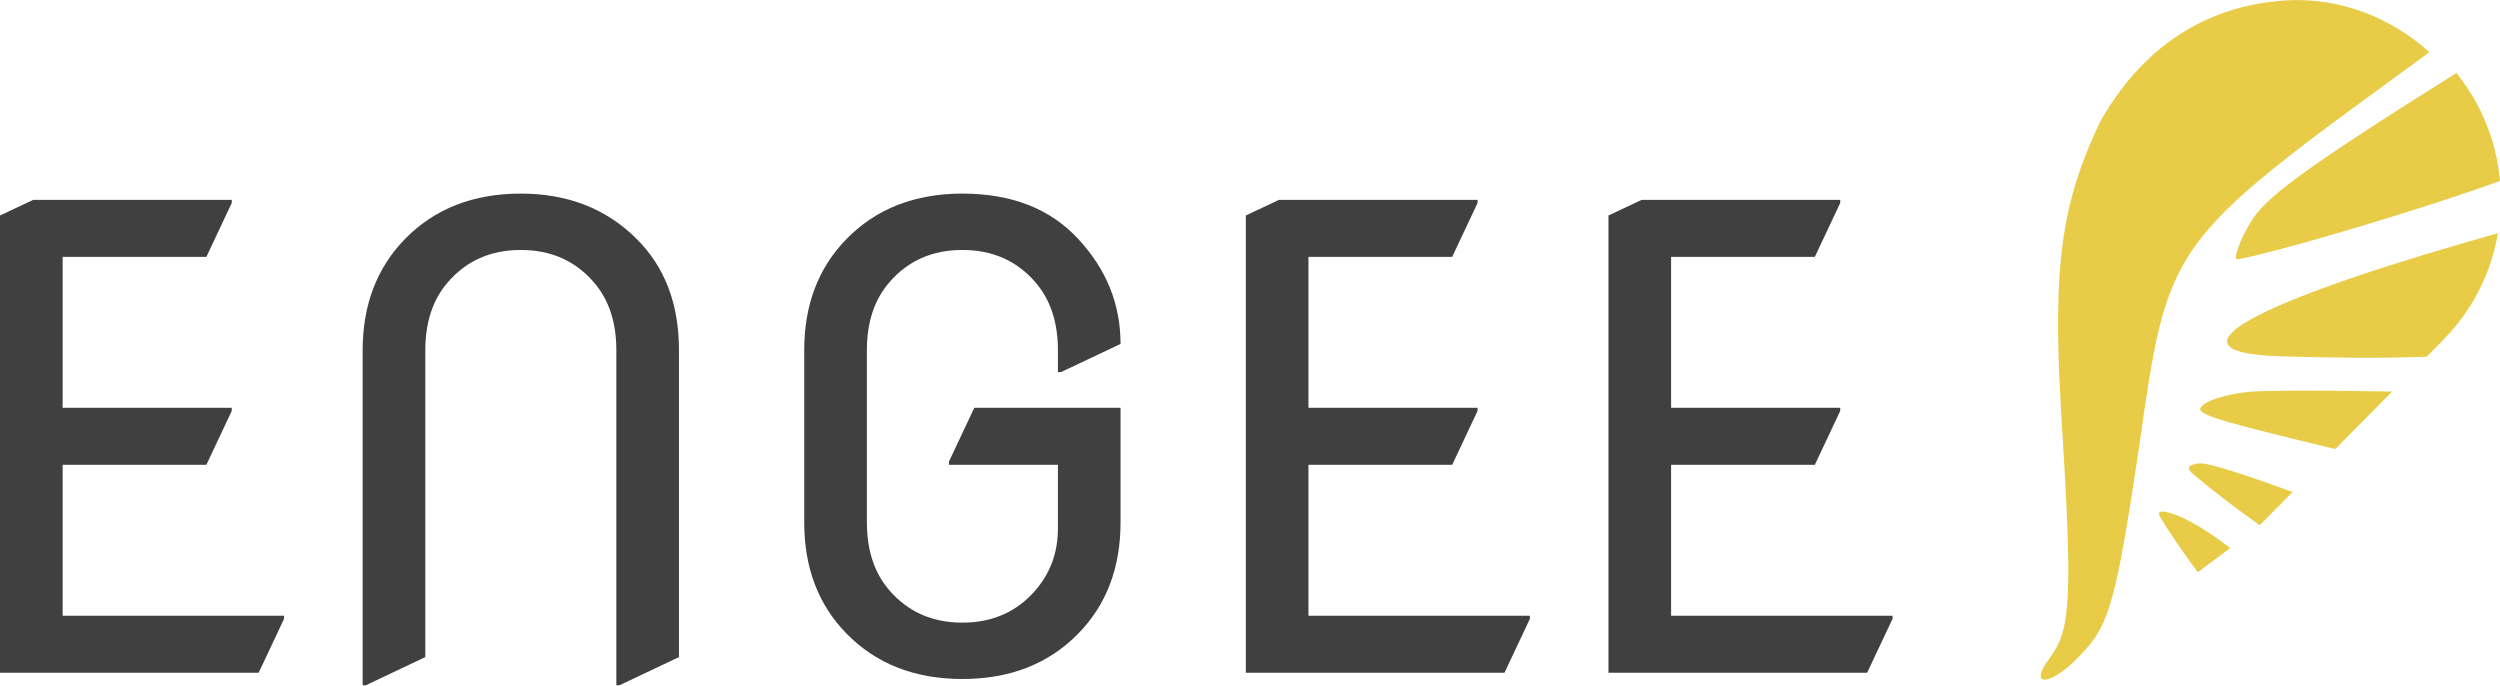
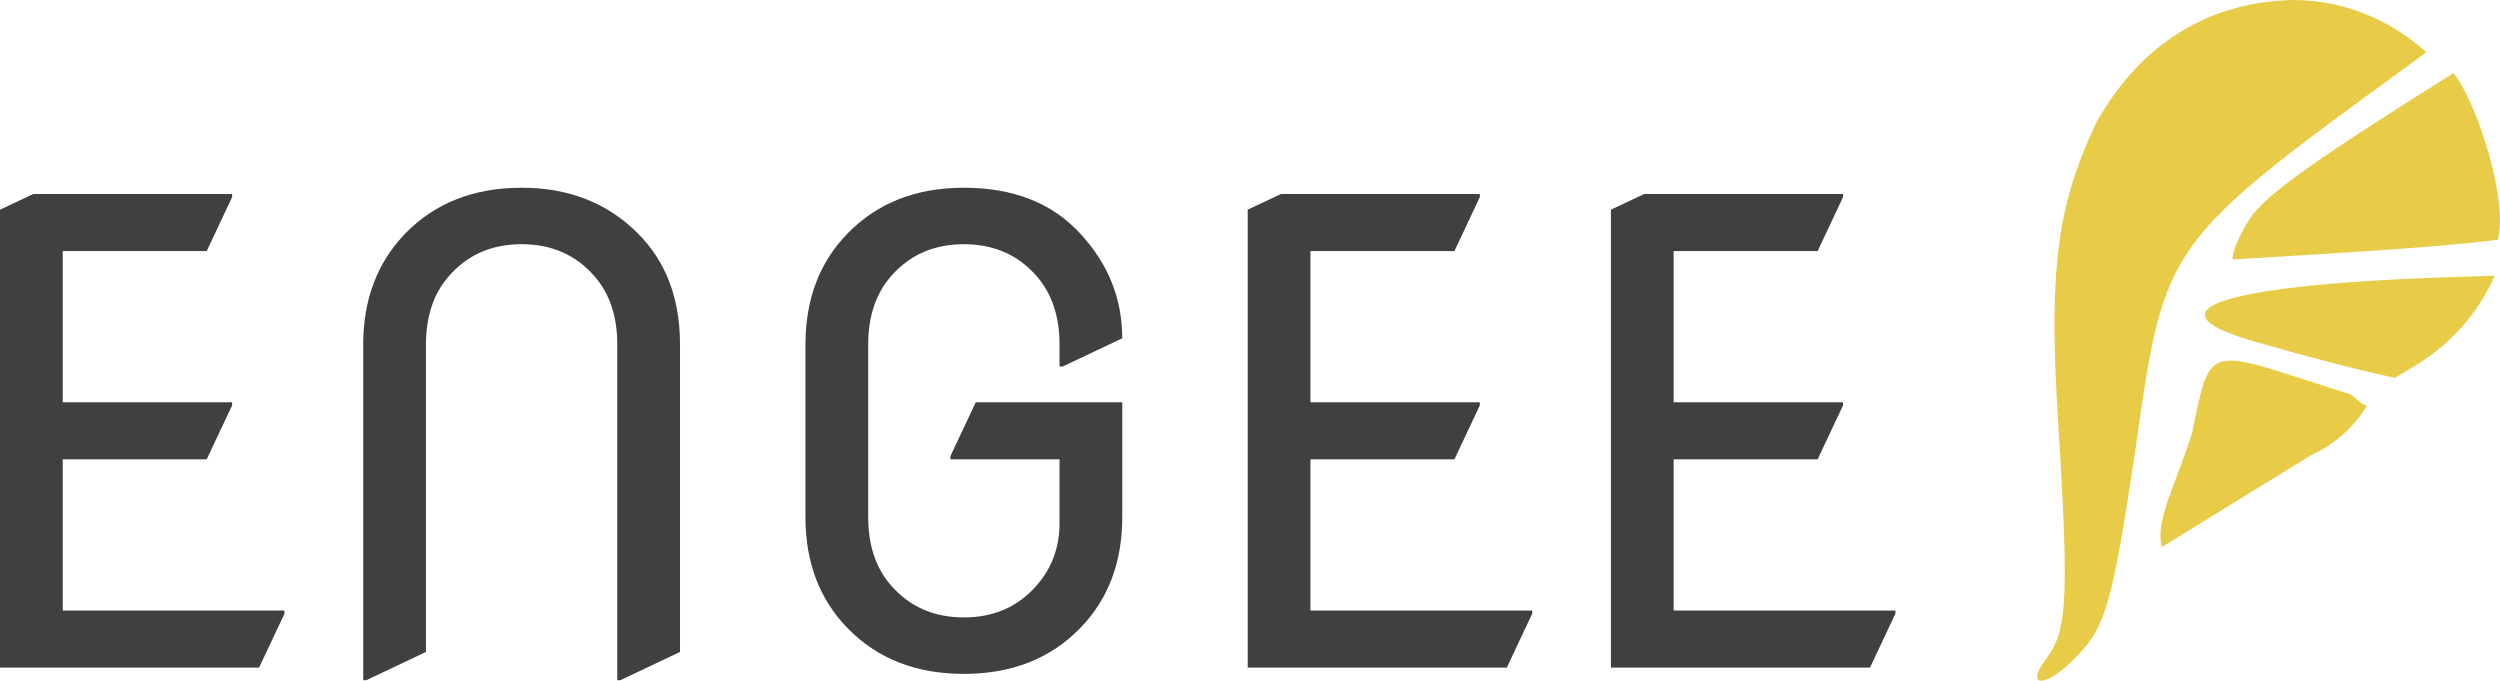
- <svg xmlns="http://www.w3.org/2000/svg" width="218.892" height="60" viewBox="0 0 218.892 60" fill="none" version="1.1" id="svg3923">
+ <svg xmlns="http://www.w3.org/2000/svg" width="218.558" height="59.509" viewBox="0 0 218.558 59.509" fill="none" version="1.1" id="svg3923">
  <defs id="defs3927" />
-   <path d="m 0,58.903 v -40.034 l 2.907,-1.371 h 17.385 v 0.274 l -2.221,4.716 H 5.484 v 13.217 h 14.807 v 0.274 l -2.221,4.716 H 5.484 v 13.217 h 19.386 v 0.274 l -2.221,4.716 z m 31.753,1.097 V 30.66 c 0,-3.949 1.234,-7.193 3.702,-9.734 2.596,-2.651 5.978,-3.976 10.146,-3.976 4.113,0 7.495,1.325 10.146,3.976 2.468,2.45 3.702,5.694 3.702,9.734 V 57.532 l -5.21,2.468 h -0.274 V 30.66 c 0,-2.45 -0.658,-4.433 -1.974,-5.95 -1.627,-1.883 -3.757,-2.824 -6.389,-2.824 -2.632,0 -4.762,0.941 -6.389,2.824 -1.316,1.517 -1.974,3.501 -1.974,5.95 V 57.532 l -5.21,2.468 z M 98.111,35.705 V 45.741 c 0,3.967 -1.234,7.212 -3.702,9.734 -2.596,2.651 -5.978,3.976 -10.146,3.976 -4.168,0 -7.55,-1.325 -10.146,-3.976 -2.468,-2.523 -3.702,-5.767 -3.702,-9.734 V 30.66 c 0,-3.967 1.234,-7.212 3.702,-9.734 2.596,-2.651 5.978,-3.976 10.146,-3.976 4.314,0 7.696,1.325 10.146,3.976 2.468,2.651 3.702,5.713 3.702,9.186 L 92.901,32.579 h -0.274 v -1.919 c 0,-2.45 -0.658,-4.433 -1.974,-5.95 -1.627,-1.883 -3.757,-2.824 -6.389,-2.824 -2.632,0 -4.762,0.941 -6.389,2.824 -1.316,1.517 -1.974,3.501 -1.974,5.95 V 45.741 c 0,2.45 0.658,4.433 1.974,5.95 1.627,1.883 3.757,2.824 6.389,2.824 2.632,0 4.762,-0.942 6.389,-2.824 1.316,-1.517 1.974,-3.318 1.974,-5.402 v -5.594 h -9.542 v -0.274 l 2.221,-4.716 z m 10.968,23.198 v -40.034 l 2.907,-1.371 h 17.384 v 0.274 l -2.22,4.716 h -12.586 v 13.217 h 14.806 v 0.274 l -2.22,4.716 h -12.586 v 13.217 h 19.386 v 0.274 l -2.22,4.716 z m 31.753,0 v -40.034 l 2.907,-1.371 h 17.385 v 0.274 l -2.222,4.716 h -12.586 v 13.217 h 14.808 v 0.274 l -2.222,4.716 h -12.586 v 13.217 h 19.387 v 0.274 l -2.222,4.716 z" fill="#0055B3" id="path3921" style="fill:#404040;stroke-width:1.123" />
-   <g id="g3678" transform="matrix(0.1877292,0,0,0.1877292,287.459,-49.57702)" style="fill:#e8cc48;fill-opacity:1">
-     <path id="path2373" style="fill:#e8cc48;fill-opacity:1;fill-rule:nonzero;stroke:none;stroke-width:0.059" d="m -505.238,480.182 c -5.001,0.47 -6.542,1.979 -3.787,4.447 9.683,8.274 20.719,16.695 31.734,24.416 l 15.33,-15.477 c -21.343,-7.824 -39.539,-13.738 -43.277,-13.387 z" />
-     <path id="path2373-2" style="fill:#e8cc48;fill-opacity:1;fill-rule:nonzero;stroke:none;stroke-width:0.048" d="m -519.205,503.28 c -4.271,-1.195 -6.056,-0.654 -4.642,1.822 5.109,8.435 11.279,17.376 17.672,25.844 l 15.094,-11.224 c -14.844,-11.651 -24.932,-15.549 -28.124,-16.443 z" />
-     <path id="path2375" style="fill:#e8cc48;fill-opacity:1;fill-rule:nonzero;stroke:none;stroke-width:0.059" d="m -461.045,446.277 c -9.992,0.038 -17.592,0.208 -21.193,0.547 -8.11,0.762 -17.354,3.215 -20.584,5.498 -6.187,4.373 -3.682,5.616 60.703,21.217 l 26.574,-26.828 c -16.782,-0.297 -33.046,-0.482 -45.5,-0.434 z" />
-     <path id="path2377" style="fill:#e8cc48;fill-opacity:1;fill-rule:nonzero;stroke:none;stroke-width:0.059" d="m -366.197,372.82 c -4.961,1.43 -9.684,2.764 -14.762,4.25 -106.433,30.781 -140.176,51.691 -86.252,53.213 26.06,0.792 48.43,0.901 67.768,0.176 l 7.883,-7.959 -0.01,-0.019 c 9.369,-9.542 16.717,-21.122 21.318,-34.047 1.783,-5.017 3.14,-10.238 4.055,-15.613 z" />
-     <path id="path2379" style="fill:#e8cc48;fill-opacity:1;fill-rule:nonzero;stroke:none;stroke-width:0.059" d="m -385.584,298.133 c -72.382,45.408 -89.851,58.683 -96.244,70.062 -4.718,7.848 -7.356,15.501 -6.402,16.719 1.328,0.746 35.324,-8.11 75.273,-20.576 18.707,-5.813 34.321,-10.988 47.711,-15.883 -1.705,-18.995 -9.054,-36.353 -20.338,-50.322 z" />
-     <path id="path2381" style="fill:#e8cc48;fill-opacity:1;fill-rule:nonzero;stroke:none;stroke-width:0.066" d="m -460.353,264.088 c -42.865,0.975 -72.99,23.796 -91.623,57.245 -17.48,36.955 -21.978,66.014 -18.097,132.39 5.559,89.462 4.975,103.682 -5.272,117.356 -10.657,14.222 1.145,13.033 14.934,-2.01 13.013,-13.447 16.13,-24.885 26.81,-96.257 13.605,-95.436 13.151,-95.391 129.357,-179.911 2.219,-1.616 3.92,-2.925 6.062,-4.494 -16.919,-15.185 -38.585,-24.319 -62.171,-24.319 z" />
+   <path d="m 0,58.366 v -40.034 l 2.907,-1.371 h 17.385 v 0.274 l -2.221,4.716 H 5.484 v 13.217 h 14.807 v 0.274 l -2.221,4.716 H 5.484 v 13.217 h 19.386 v 0.274 l -2.221,4.716 z m 31.753,1.097 V 30.122 c 0,-3.949 1.234,-7.193 3.702,-9.734 2.596,-2.651 5.978,-3.976 10.146,-3.976 4.113,0 7.495,1.325 10.146,3.976 2.468,2.45 3.702,5.694 3.702,9.734 V 56.995 l -5.21,2.468 h -0.274 V 30.122 c 0,-2.45 -0.658,-4.433 -1.974,-5.95 -1.627,-1.883 -3.757,-2.824 -6.389,-2.824 -2.632,0 -4.762,0.941 -6.389,2.824 -1.316,1.517 -1.974,3.501 -1.974,5.95 V 56.995 l -5.21,2.468 z M 98.111,35.168 V 45.204 c 0,3.967 -1.234,7.212 -3.702,9.734 -2.596,2.651 -5.978,3.976 -10.146,3.976 -4.168,0 -7.55,-1.325 -10.146,-3.976 -2.468,-2.523 -3.702,-5.767 -3.702,-9.734 V 30.122 c 0,-3.967 1.234,-7.212 3.702,-9.734 2.596,-2.651 5.978,-3.976 10.146,-3.976 4.314,0 7.696,1.325 10.146,3.976 2.468,2.651 3.702,5.713 3.702,9.186 l -5.21,2.468 h -0.274 v -1.919 c 0,-2.45 -0.658,-4.433 -1.974,-5.95 -1.627,-1.883 -3.757,-2.824 -6.389,-2.824 -2.632,0 -4.762,0.941 -6.389,2.824 -1.316,1.517 -1.974,3.501 -1.974,5.95 V 45.204 c 0,2.45 0.658,4.433 1.974,5.95 1.627,1.883 3.757,2.824 6.389,2.824 2.632,0 4.762,-0.942 6.389,-2.824 1.316,-1.517 1.974,-3.318 1.974,-5.402 v -5.594 h -9.542 v -0.274 l 2.221,-4.716 z m 10.968,23.198 v -40.034 l 2.907,-1.371 h 17.384 v 0.274 l -2.22,4.716 h -12.586 v 13.217 h 14.806 v 0.274 l -2.22,4.716 h -12.586 v 13.217 h 19.386 v 0.274 l -2.22,4.716 z m 31.753,0 v -40.034 l 2.907,-1.371 h 17.385 v 0.274 l -2.222,4.716 h -12.586 v 13.217 h 14.808 v 0.274 l -2.222,4.716 h -12.586 v 13.217 h 19.387 v 0.274 l -2.222,4.716 z" fill="#0055B3" id="path3921" style="fill:#404040;stroke-width:1.123" />
+   <g id="g50046" transform="translate(46.7363,-118.2438)">
+     <path id="path2377-0" style="fill:#e8cc48;fill-opacity:1;fill-rule:nonzero;stroke:none;stroke-width:0.011" d="m 171.364,142.352 c -0.969,0.029 -1.89,0.051 -2.883,0.084 -20.79,0.631 -27.901,2.858 -18.167,5.651 4.702,1.36 8.764,2.424 12.314,3.194 l 1.805,-1.079 -9.4e-4,-0.004 c 2.149,-1.298 4.025,-3.061 5.465,-5.196 0.558,-0.829 1.049,-1.715 1.466,-2.65 z" />
+     <path id="path2379-6" style="fill:#e8cc48;fill-opacity:1;fill-rule:nonzero;stroke:none;stroke-width:0.011" d="m 167.75,124.635 c -13.588,8.524 -16.868,11.017 -18.068,13.153 -0.886,1.473 -1.381,2.91 -1.202,3.139 6.654,-0.415 17.28,-0.974 23.16,-1.724 0.906,-3.35 -1.772,-11.945 -3.89,-14.568 z" />
+     <path id="path2381-0" style="fill:#e8cc48;fill-opacity:1;fill-rule:nonzero;stroke:none;stroke-width:0.012" d="m 153.714,118.244 c -8.047,0.183 -13.702,4.467 -17.2,10.747 -3.282,6.938 -4.126,12.393 -3.397,24.853 1.044,16.795 0.934,19.464 -0.99,22.031 -2.001,2.67 0.215,2.447 2.804,-0.377 2.443,-2.524 3.028,-4.672 5.033,-18.07 2.554,-17.916 2.469,-17.908 24.284,-33.775 0.416,-0.303 0.736,-0.549 1.138,-0.844 -3.176,-2.851 -7.243,-4.565 -11.671,-4.565 z" />
+     <path id="path2377-0-5" style="fill:#e8cc48;fill-opacity:1;fill-rule:nonzero;stroke:none;stroke-width:0.007" d="m 160.203,153.692 c -0.618,-0.055 -1.205,-1.038 -1.839,-1.092 -12.284,-3.877 -11.78,-4.675 -13.459,3.469 -1.295,4.254 -3.296,7.726 -2.642,10 l 12.934,-7.972 -2.6e-4,-0.002 c 1.465,-0.653 2.793,-1.618 3.871,-2.85 0.418,-0.478 0.798,-0.998 1.134,-1.553 z" />
  </g>
</svg>
